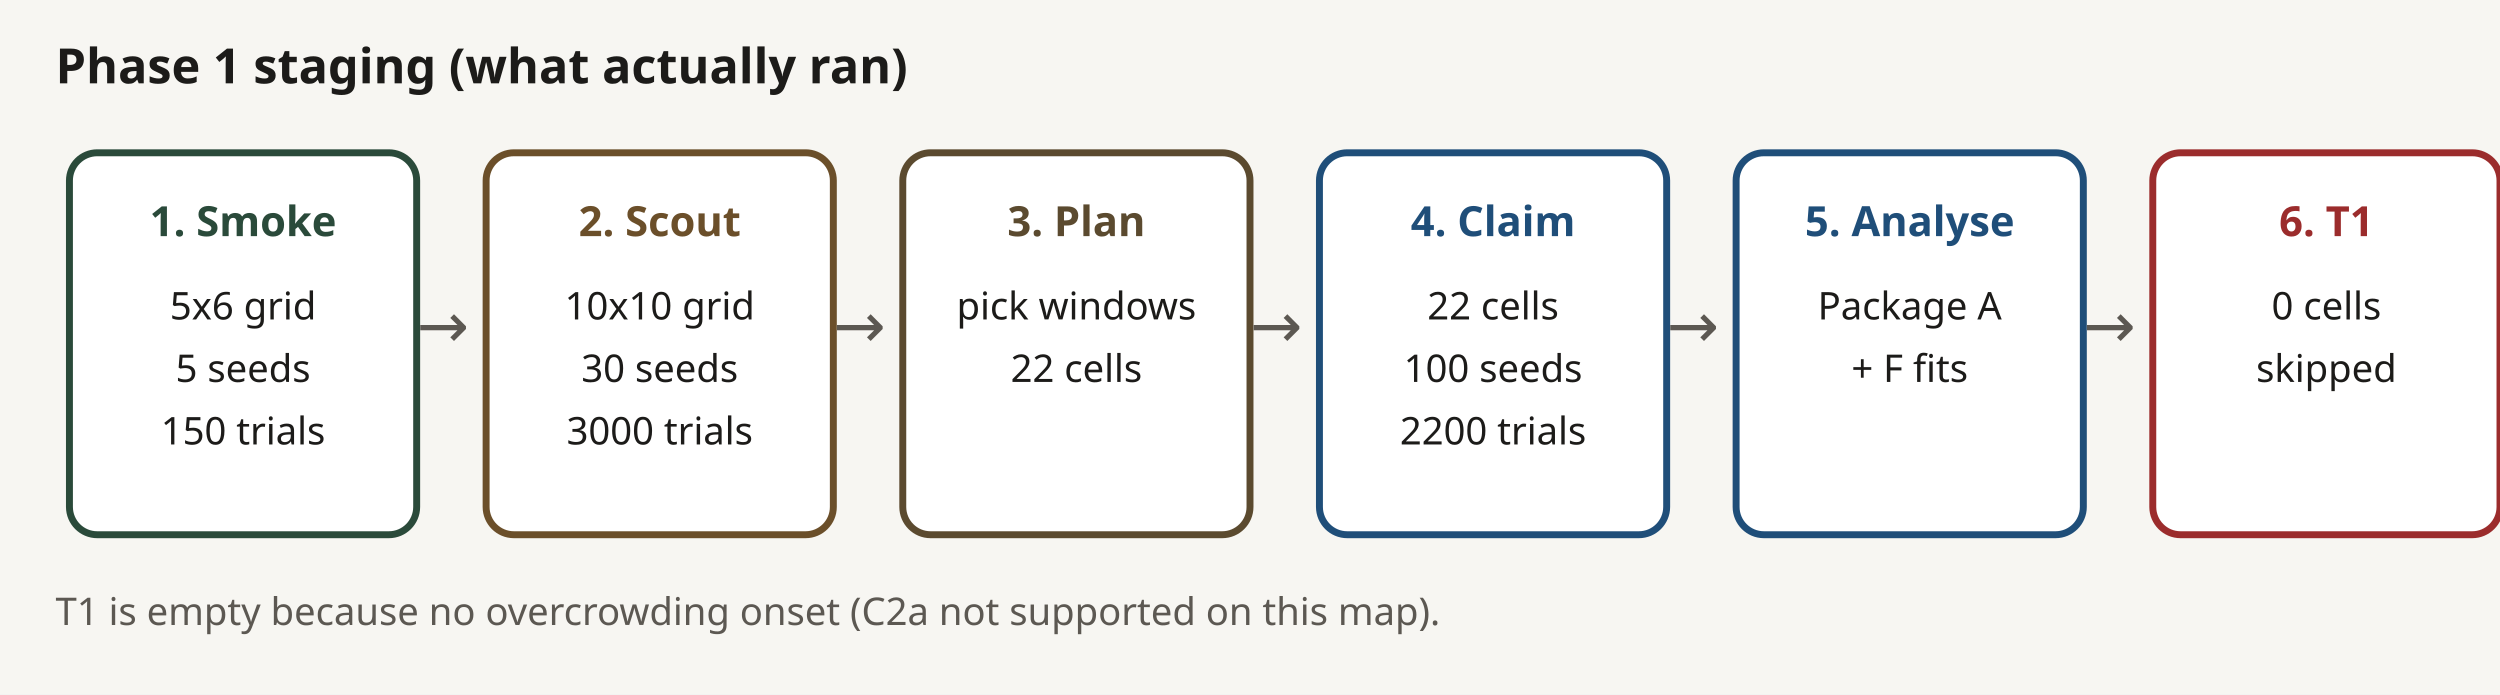
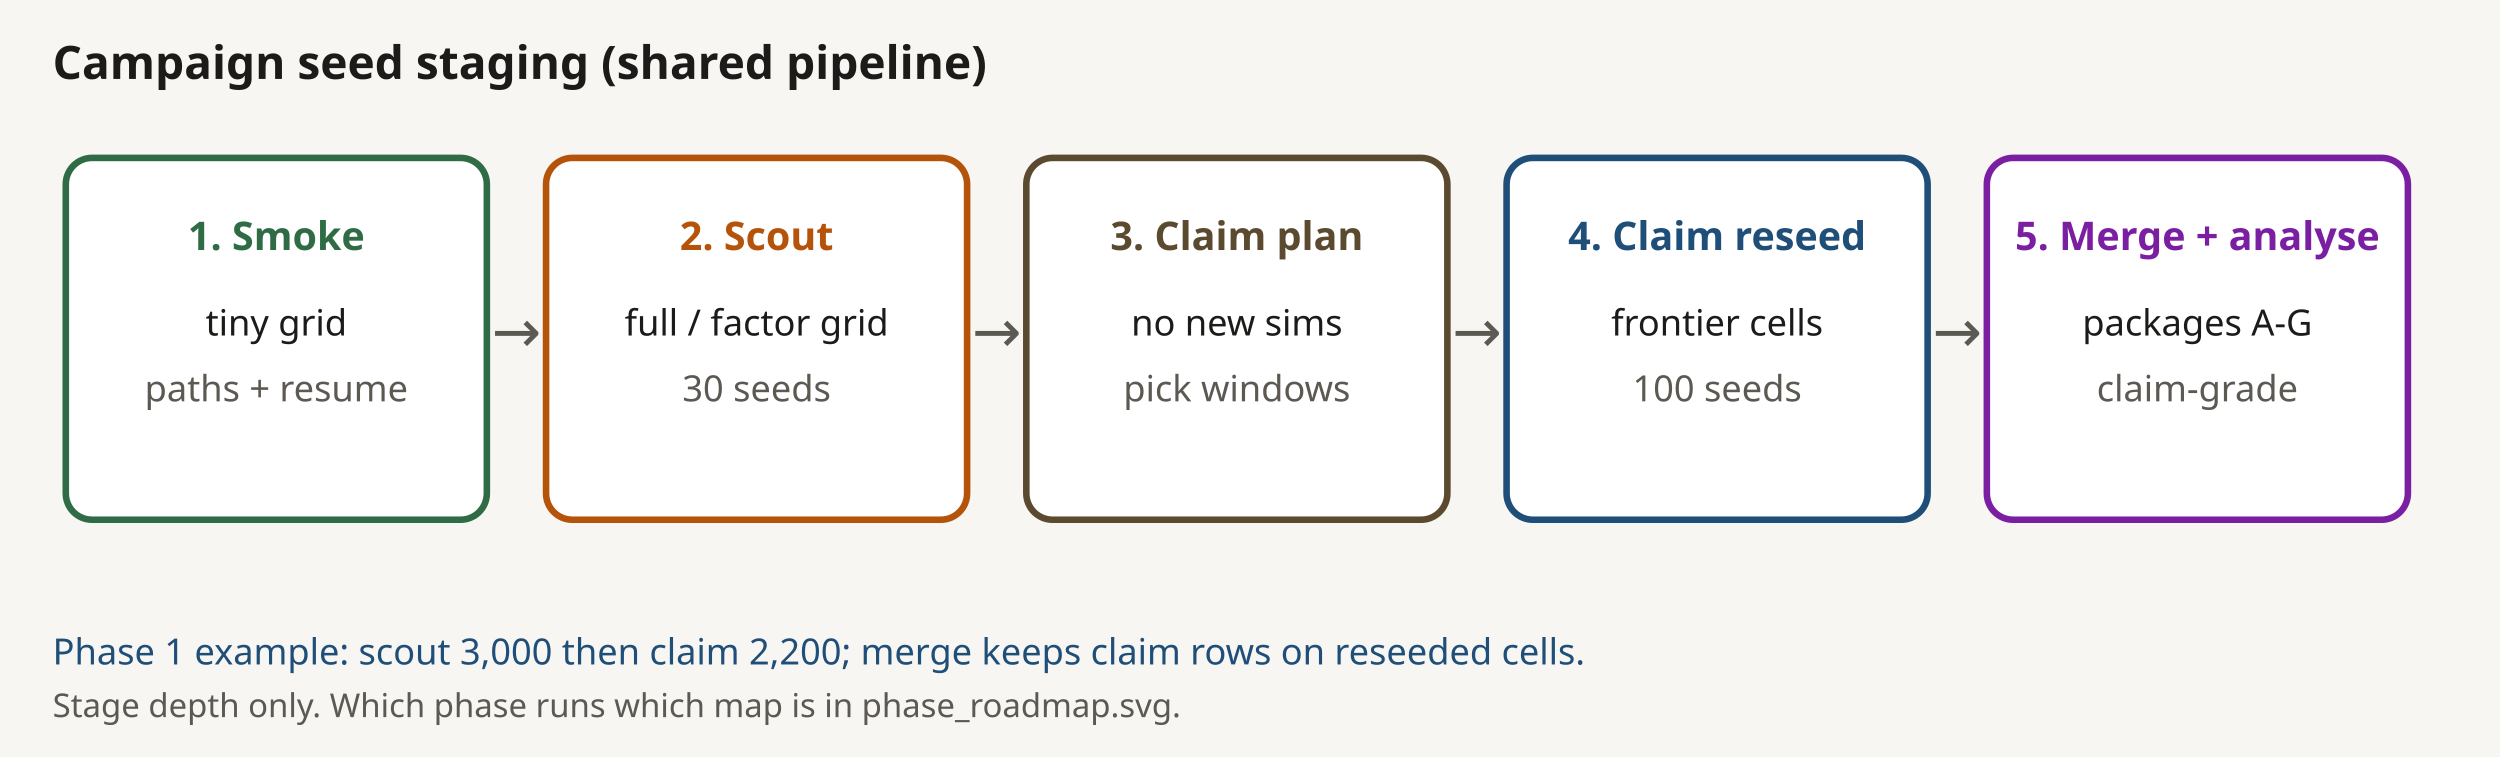
- <svg xmlns="http://www.w3.org/2000/svg" width="720" height="200" viewBox="0 0 720 200" role="img" aria-label="Phase 1 pipeline">
-   <rect width="100%" height="100%" fill="#f7f6f2" />
-   <text x="16" y="24" font-size="14" font-weight="700" fill="#1c1b19" font-family="Segoe UI,Noto Sans,sans-serif">Phase 1 staging (what actually ran)</text>
-   <rect x="20" y="44" width="100" height="110" rx="8" fill="#fff" stroke="#2a4a3a" stroke-width="2" />
-   <text x="70" y="68" text-anchor="middle" font-size="12" font-weight="700" fill="#2a4a3a" font-family="Segoe UI,Noto Sans,sans-serif">1. Smoke</text>
-   <text x="70" y="92" text-anchor="middle" font-size="11" fill="#1c1b19" font-family="Segoe UI,Noto Sans,sans-serif">5x6 grid</text>
-   <text x="70" y="110" text-anchor="middle" font-size="11" fill="#1c1b19" font-family="Segoe UI,Noto Sans,sans-serif">5 seeds</text>
-   <text x="70" y="128" text-anchor="middle" font-size="11" fill="#1c1b19" font-family="Segoe UI,Noto Sans,sans-serif">150 trials</text>
-   <rect x="140" y="44" width="100" height="110" rx="8" fill="#fff" stroke="#6b4f2a" stroke-width="2" />
-   <text x="190" y="68" text-anchor="middle" font-size="12" font-weight="700" fill="#6b4f2a" font-family="Segoe UI,Noto Sans,sans-serif">2. Scout</text>
-   <text x="190" y="92" text-anchor="middle" font-size="11" fill="#1c1b19" font-family="Segoe UI,Noto Sans,sans-serif">10x10 grid</text>
-   <text x="190" y="110" text-anchor="middle" font-size="11" fill="#1c1b19" font-family="Segoe UI,Noto Sans,sans-serif">30 seeds</text>
-   <text x="190" y="128" text-anchor="middle" font-size="11" fill="#1c1b19" font-family="Segoe UI,Noto Sans,sans-serif">3000 trials</text>
-   <rect x="260" y="44" width="100" height="110" rx="8" fill="#fff" stroke="#5b4a2f" stroke-width="2" />
-   <text x="310" y="68" text-anchor="middle" font-size="12" font-weight="700" fill="#5b4a2f" font-family="Segoe UI,Noto Sans,sans-serif">3. Plan</text>
-   <text x="310" y="92" text-anchor="middle" font-size="11" fill="#1c1b19" font-family="Segoe UI,Noto Sans,sans-serif">pick windows</text>
-   <text x="310" y="110" text-anchor="middle" font-size="11" fill="#1c1b19" font-family="Segoe UI,Noto Sans,sans-serif">22 cells</text>
-   <rect x="380" y="44" width="100" height="110" rx="8" fill="#fff" stroke="#1f4e79" stroke-width="2" />
-   <text x="430" y="68" text-anchor="middle" font-size="12" font-weight="700" fill="#1f4e79" font-family="Segoe UI,Noto Sans,sans-serif">4. Claim</text>
-   <text x="430" y="92" text-anchor="middle" font-size="11" fill="#1c1b19" font-family="Segoe UI,Noto Sans,sans-serif">22 cells</text>
-   <text x="430" y="110" text-anchor="middle" font-size="11" fill="#1c1b19" font-family="Segoe UI,Noto Sans,sans-serif">100 seeds</text>
-   <text x="430" y="128" text-anchor="middle" font-size="11" fill="#1c1b19" font-family="Segoe UI,Noto Sans,sans-serif">2200 trials</text>
-   <rect x="500" y="44" width="100" height="110" rx="8" fill="#fff" stroke="#1f4e79" stroke-width="2" />
-   <text x="550" y="68" text-anchor="middle" font-size="12" font-weight="700" fill="#1f4e79" font-family="Segoe UI,Noto Sans,sans-serif">5. Analyse</text>
-   <text x="550" y="92" text-anchor="middle" font-size="11" fill="#1c1b19" font-family="Segoe UI,Noto Sans,sans-serif">Package A</text>
-   <text x="550" y="110" text-anchor="middle" font-size="11" fill="#1c1b19" font-family="Segoe UI,Noto Sans,sans-serif">+ F fits</text>
-   <rect x="620" y="44" width="100" height="110" rx="8" fill="#fff" stroke="#9b2c2c" stroke-width="2" />
-   <text x="670" y="68" text-anchor="middle" font-size="12" font-weight="700" fill="#9b2c2c" font-family="Segoe UI,Noto Sans,sans-serif">6. T1</text>
-   <text x="670" y="92" text-anchor="middle" font-size="11" fill="#1c1b19" font-family="Segoe UI,Noto Sans,sans-serif">0 cells</text>
-   <text x="670" y="110" text-anchor="middle" font-size="11" fill="#1c1b19" font-family="Segoe UI,Noto Sans,sans-serif">skipped</text>
-   <text x="120" y="100" font-size="18" fill="#5c5852" font-family="Segoe UI,Noto Sans,sans-serif">→</text>
-   <text x="240" y="100" font-size="18" fill="#5c5852" font-family="Segoe UI,Noto Sans,sans-serif">→</text>
-   <text x="360" y="100" font-size="18" fill="#5c5852" font-family="Segoe UI,Noto Sans,sans-serif">→</text>
-   <text x="480" y="100" font-size="18" fill="#5c5852" font-family="Segoe UI,Noto Sans,sans-serif">→</text>
-   <text x="600" y="100" font-size="18" fill="#5c5852" font-family="Segoe UI,Noto Sans,sans-serif">→</text>
-   <text x="16" y="180" font-size="11" fill="#5c5852" font-family="Segoe UI,Noto Sans,sans-serif">T1 is empty because no overcrowding onset (C2a not supported on this map).</text>
+ <svg xmlns="http://www.w3.org/2000/svg" width="760" height="230" viewBox="0 0 760 230" role="img" aria-label="campaign seed pipeline">
+   <rect x="0" y="0" width="760" height="230" fill="#f7f6f2" />
+   <text x="16" y="24" text-anchor="start" font-size="14" font-weight="700" fill="#1c1b19" font-family="Segoe UI,Noto Sans,sans-serif">Campaign seed staging (shared pipeline)</text>
+   <rect x="20" y="48" width="128" height="110" fill="#fff" stroke="#2f6b45" stroke-width="2" rx="8" />
+   <text x="84.0" y="76" text-anchor="middle" font-size="12" font-weight="700" fill="#2f6b45" font-family="Segoe UI,Noto Sans,sans-serif">1. Smoke</text>
+   <text x="84.0" y="102" text-anchor="middle" font-size="11" fill="#1c1b19" font-family="Segoe UI,Noto Sans,sans-serif">tiny grid</text>
+   <text x="84.0" y="122" text-anchor="middle" font-size="11" fill="#5c5852" font-family="Segoe UI,Noto Sans,sans-serif">paths + resume</text>
+   <text x="157.0" y="107.0" text-anchor="middle" font-size="18" fill="#5c5852" font-family="Segoe UI,Noto Sans,sans-serif">→</text>
+   <rect x="166" y="48" width="128" height="110" fill="#fff" stroke="#b45309" stroke-width="2" rx="8" />
+   <text x="230.0" y="76" text-anchor="middle" font-size="12" font-weight="700" fill="#b45309" font-family="Segoe UI,Noto Sans,sans-serif">2. Scout</text>
+   <text x="230.0" y="102" text-anchor="middle" font-size="11" fill="#1c1b19" font-family="Segoe UI,Noto Sans,sans-serif">full / factor grid</text>
+   <text x="230.0" y="122" text-anchor="middle" font-size="11" fill="#5c5852" font-family="Segoe UI,Noto Sans,sans-serif">30 seeds</text>
+   <text x="303.0" y="107.0" text-anchor="middle" font-size="18" fill="#5c5852" font-family="Segoe UI,Noto Sans,sans-serif">→</text>
+   <rect x="312" y="48" width="128" height="110" fill="#fff" stroke="#5b4a2f" stroke-width="2" rx="8" />
+   <text x="376.0" y="76" text-anchor="middle" font-size="12" font-weight="700" fill="#5b4a2f" font-family="Segoe UI,Noto Sans,sans-serif">3. Claim plan</text>
+   <text x="376.0" y="102" text-anchor="middle" font-size="11" fill="#1c1b19" font-family="Segoe UI,Noto Sans,sans-serif">no new sims</text>
+   <text x="376.0" y="122" text-anchor="middle" font-size="11" fill="#5c5852" font-family="Segoe UI,Noto Sans,sans-serif">pick windows</text>
+   <text x="449.0" y="107.0" text-anchor="middle" font-size="18" fill="#5c5852" font-family="Segoe UI,Noto Sans,sans-serif">→</text>
+   <rect x="458" y="48" width="128" height="110" fill="#fff" stroke="#1f4e79" stroke-width="2" rx="8" />
+   <text x="522.0" y="76" text-anchor="middle" font-size="12" font-weight="700" fill="#1f4e79" font-family="Segoe UI,Noto Sans,sans-serif">4. Claim reseed</text>
+   <text x="522.0" y="102" text-anchor="middle" font-size="11" fill="#1c1b19" font-family="Segoe UI,Noto Sans,sans-serif">frontier cells</text>
+   <text x="522.0" y="122" text-anchor="middle" font-size="11" fill="#5c5852" font-family="Segoe UI,Noto Sans,sans-serif">100 seeds</text>
+   <text x="595.0" y="107.0" text-anchor="middle" font-size="18" fill="#5c5852" font-family="Segoe UI,Noto Sans,sans-serif">→</text>
+   <rect x="604" y="48" width="128" height="110" fill="#fff" stroke="#7b1fa2" stroke-width="2" rx="8" />
+   <text x="668.0" y="76" text-anchor="middle" font-size="12" font-weight="700" fill="#7b1fa2" font-family="Segoe UI,Noto Sans,sans-serif">5. Merge + analyse</text>
+   <text x="668.0" y="102" text-anchor="middle" font-size="11" fill="#1c1b19" font-family="Segoe UI,Noto Sans,sans-serif">packages A-G</text>
+   <text x="668.0" y="122" text-anchor="middle" font-size="11" fill="#5c5852" font-family="Segoe UI,Noto Sans,sans-serif">claim-grade</text>
+   <text x="16" y="202" text-anchor="start" font-size="11" fill="#1f4e79" font-family="Segoe UI,Noto Sans,sans-serif">Phase 1 example: scout 3,000 then claim 2,200; merge keeps claim rows on reseeded cells.</text>
+   <text x="16" y="218" text-anchor="start" font-size="10" fill="#5c5852" font-family="Segoe UI,Noto Sans,sans-serif">Stage depth only. Which phase runs which map is in phase_roadmap.svg.</text>
</svg>
